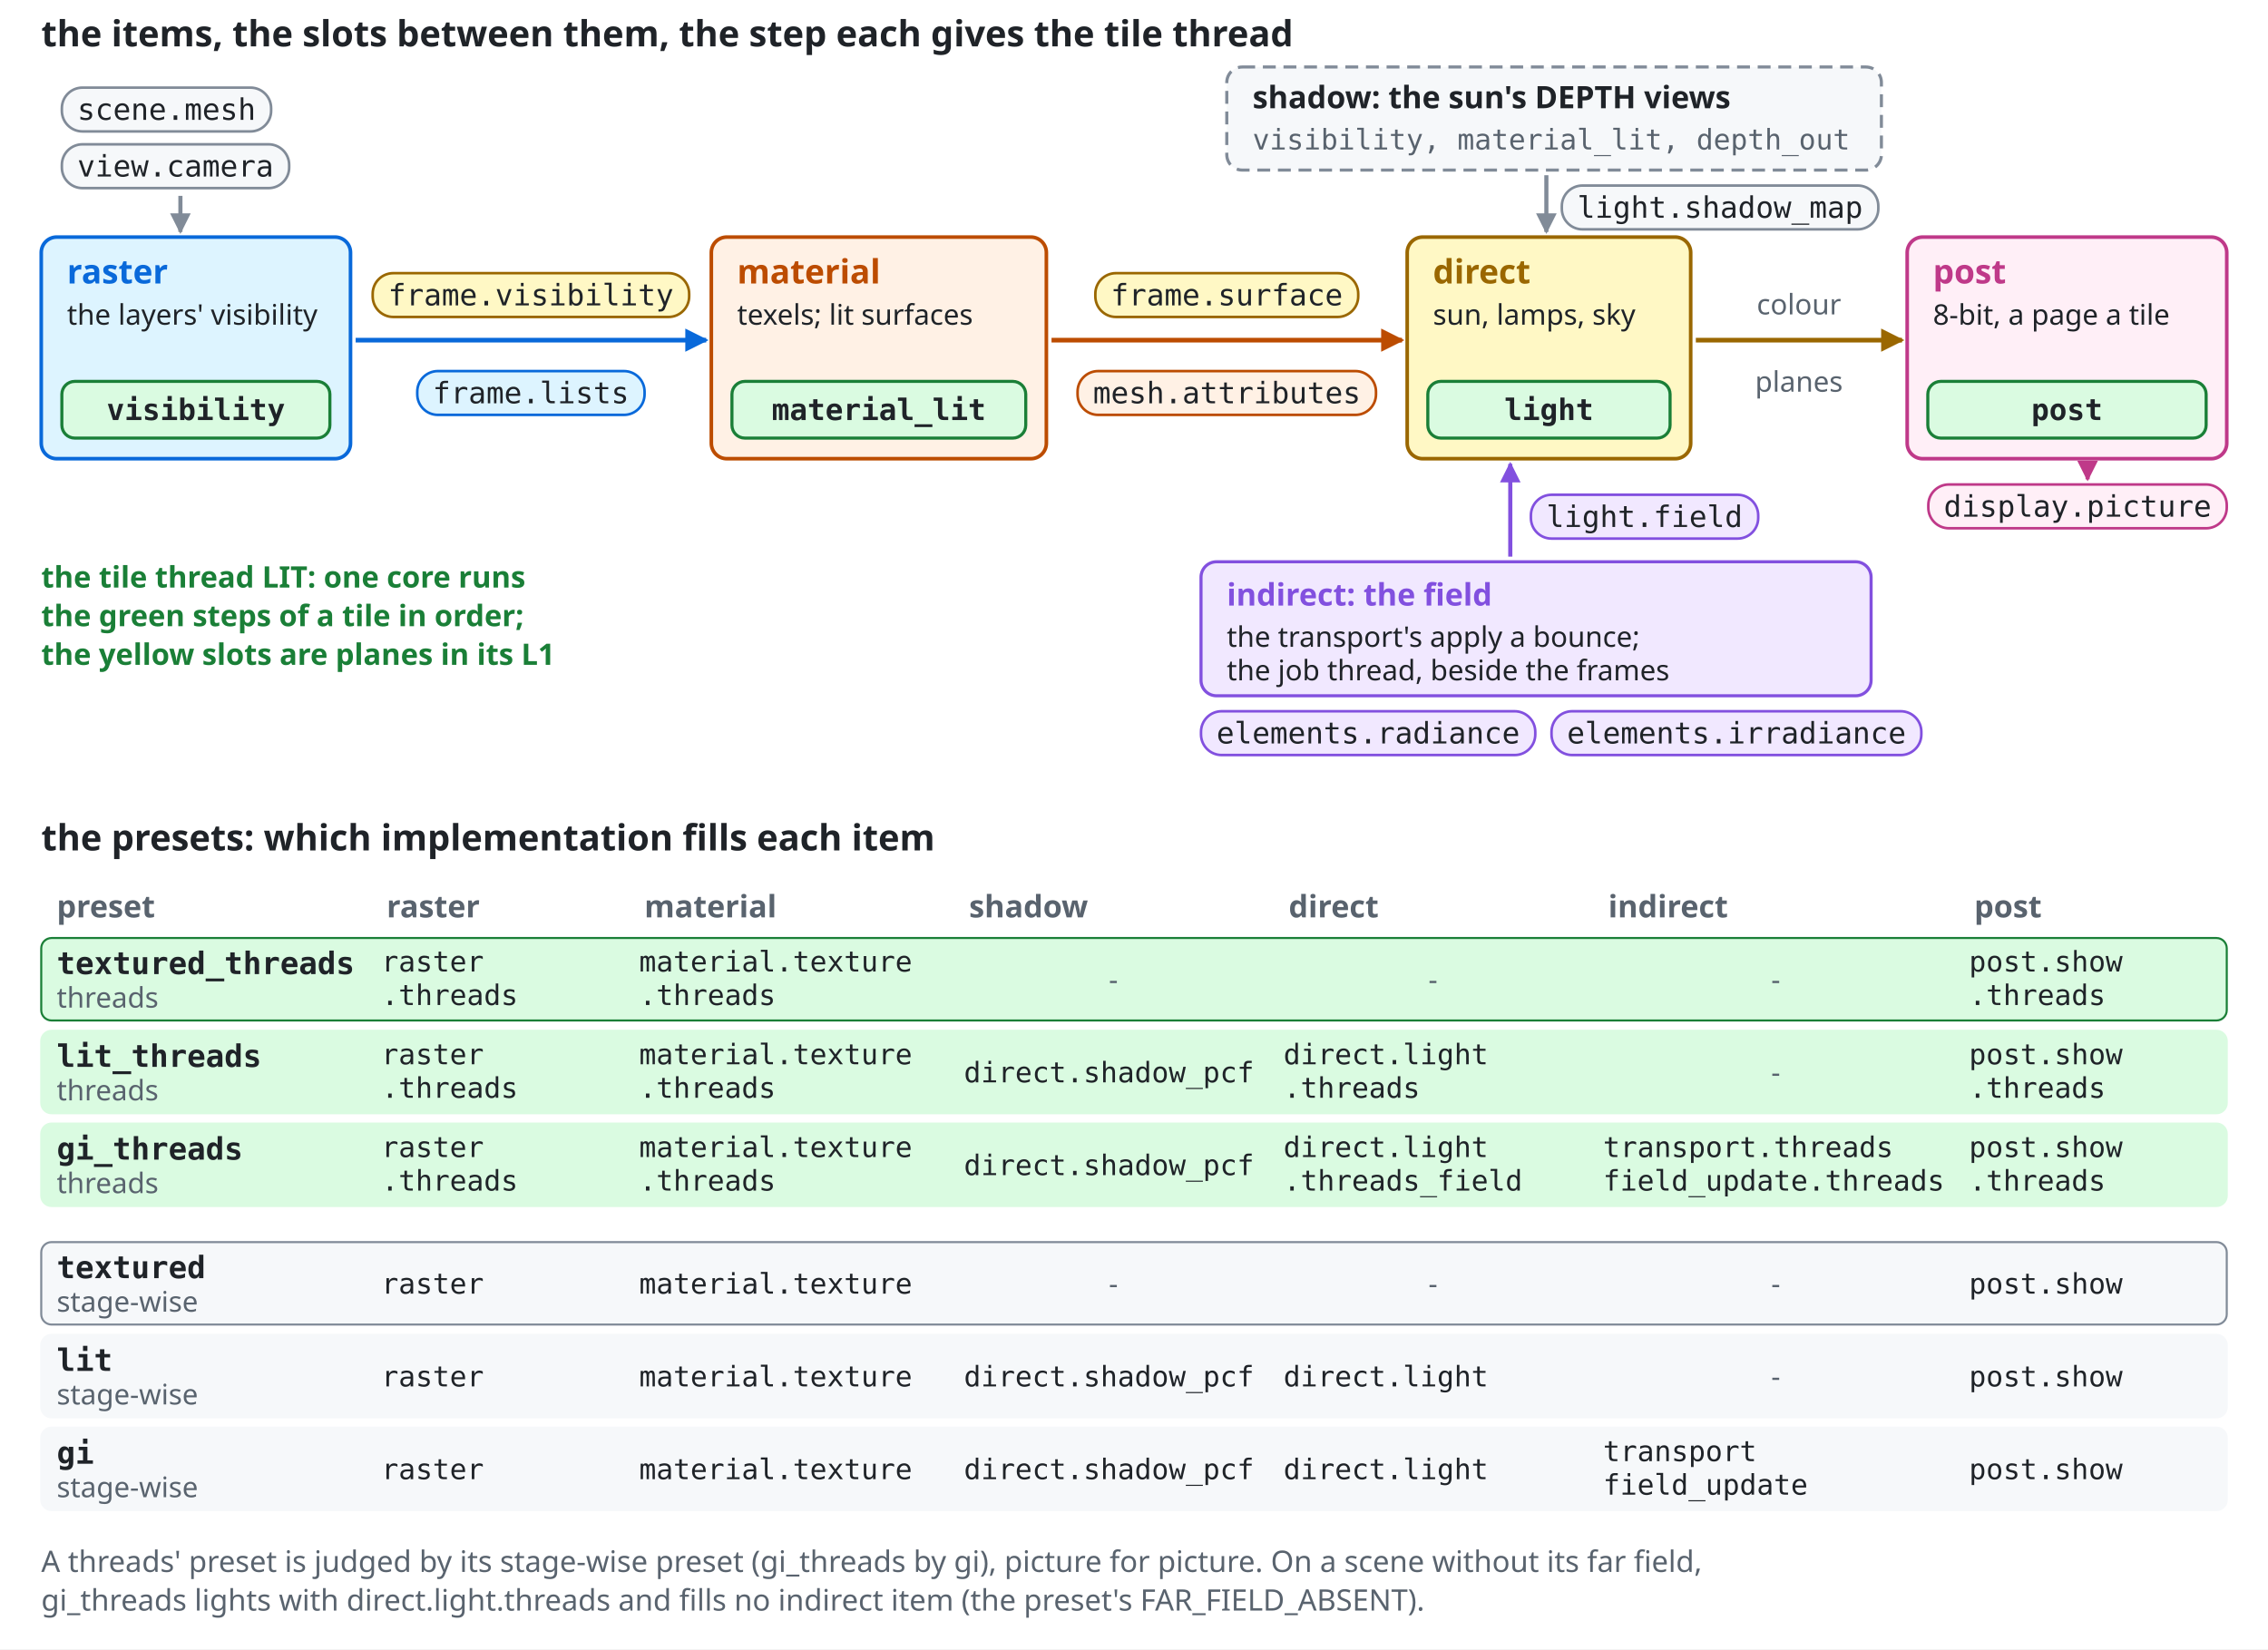
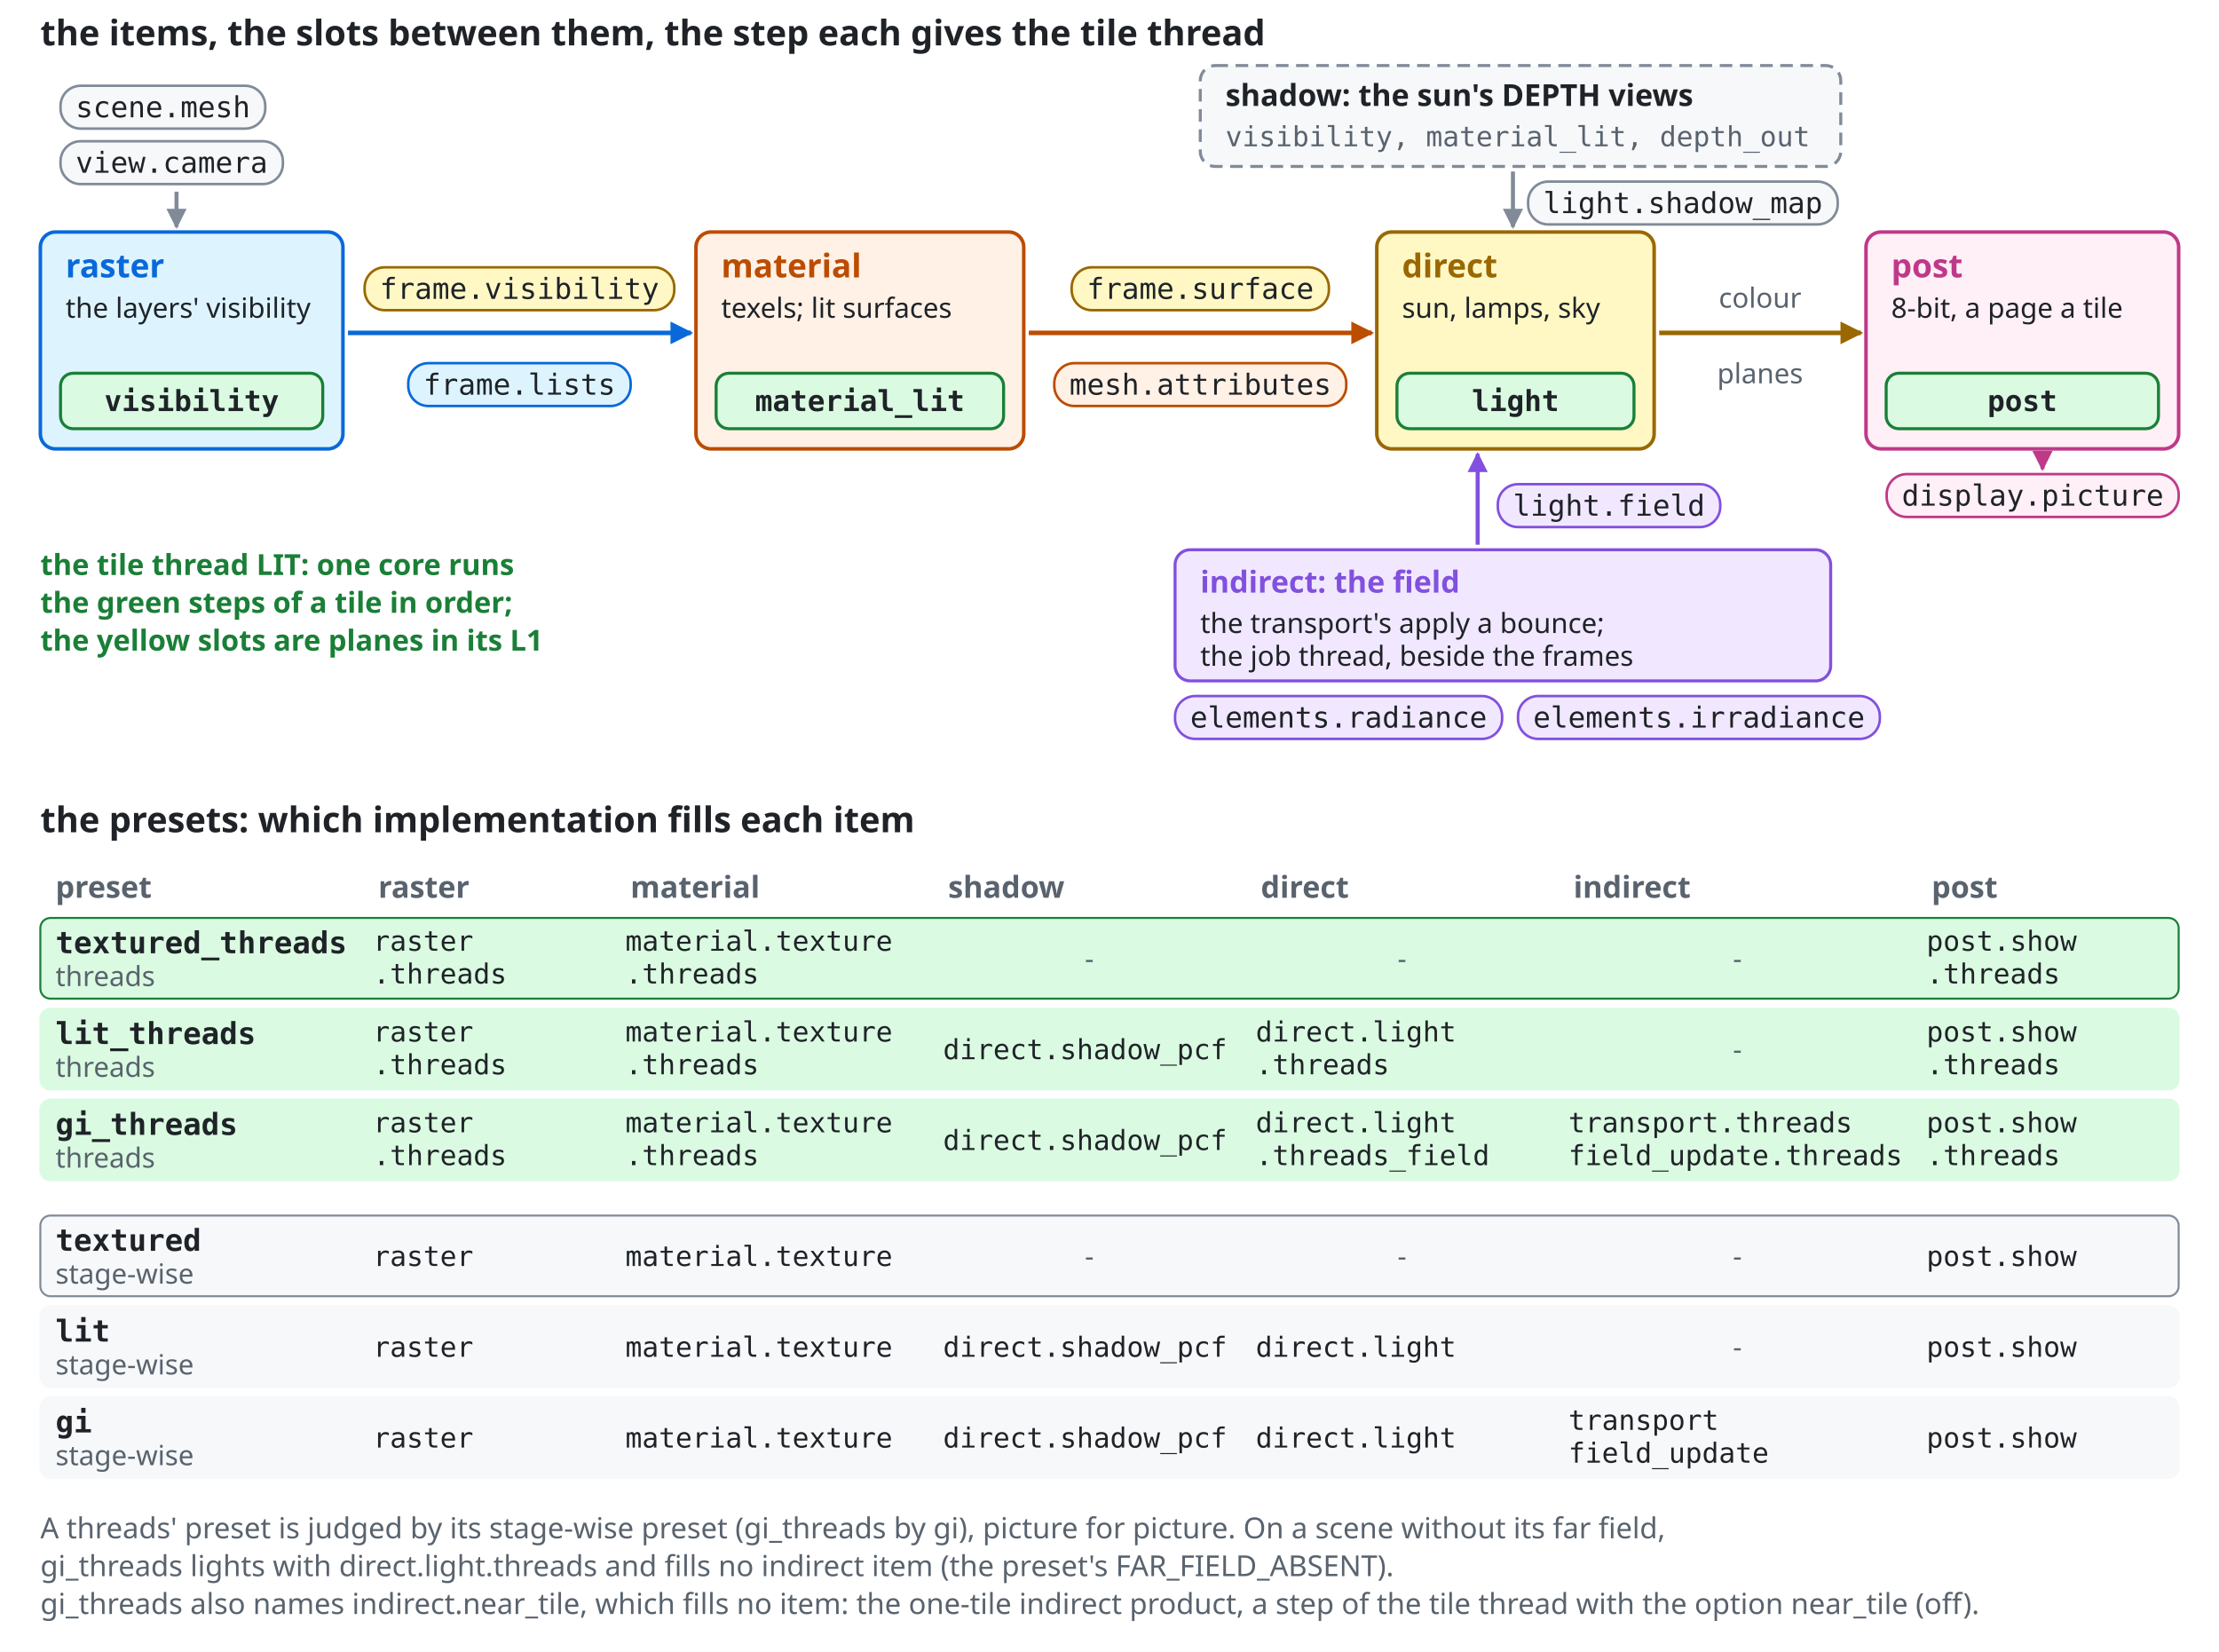
- <svg xmlns="http://www.w3.org/2000/svg" width="880" height="640" viewBox="0 0 880 640" role="img">
+ <svg xmlns="http://www.w3.org/2000/svg" width="880" height="655" viewBox="0 0 880 655" role="img">
  <defs>
    <marker id="ha" viewBox="0 0 10 10" refX="9" refY="5" markerWidth="5" markerHeight="5" orient="auto-start-reverse">
      <path d="M0,0 L10,5 L0,10 z" fill="#bc4c00" />
    </marker>
    <marker id="hb" viewBox="0 0 10 10" refX="9" refY="5" markerWidth="5" markerHeight="5" orient="auto-start-reverse">
      <path d="M0,0 L10,5 L0,10 z" fill="#1b7c83" />
    </marker>
    <marker id="hm" viewBox="0 0 10 10" refX="9" refY="5" markerWidth="5" markerHeight="5" orient="auto-start-reverse">
      <path d="M0,0 L10,5 L0,10 z" fill="#8250df" />
    </marker>
    <marker id="hw" viewBox="0 0 10 10" refX="9" refY="5" markerWidth="5" markerHeight="5" orient="auto-start-reverse">
      <path d="M0,0 L10,5 L0,10 z" fill="#0969da" />
    </marker>
    <marker id="hr" viewBox="0 0 10 10" refX="9" refY="5" markerWidth="5" markerHeight="5" orient="auto-start-reverse">
      <path d="M0,0 L10,5 L0,10 z" fill="#1a7f37" />
    </marker>
    <marker id="hp" viewBox="0 0 10 10" refX="9" refY="5" markerWidth="5" markerHeight="5" orient="auto-start-reverse">
      <path d="M0,0 L10,5 L0,10 z" fill="#bf3989" />
    </marker>
    <marker id="hy" viewBox="0 0 10 10" refX="9" refY="5" markerWidth="5" markerHeight="5" orient="auto-start-reverse">
      <path d="M0,0 L10,5 L0,10 z" fill="#9a6700" />
    </marker>
    <marker id="hg" viewBox="0 0 10 10" refX="9" refY="5" markerWidth="5" markerHeight="5" orient="auto-start-reverse">
      <path d="M0,0 L10,5 L0,10 z" fill="#818b98" />
    </marker>
  </defs>
-   <rect width="880" height="640" fill="#ffffff" />
+   <rect width="880" height="655" fill="#ffffff" />
  <text x="16.0" y="18.0" font-family="-apple-system, 'Segoe UI', 'Noto Sans', Helvetica, Arial, sans-serif" font-size="14" font-weight="600" fill="#1f2328" text-anchor="start" xml:space="preserve">the items, the slots between them, the step each gives the tile thread</text>
  <rect x="16.0" y="92.0" width="120.0" height="86.0" rx="6" fill="#ddf4ff" stroke="#0969da" stroke-width="1.4" />
  <text x="26.0" y="110.0" font-family="-apple-system, 'Segoe UI', 'Noto Sans', Helvetica, Arial, sans-serif" font-size="13" font-weight="600" fill="#0969da" text-anchor="start" xml:space="preserve">raster</text>
  <text x="26.0" y="126.0" font-family="-apple-system, 'Segoe UI', 'Noto Sans', Helvetica, Arial, sans-serif" font-size="11" fill="#1f2328" text-anchor="start" xml:space="preserve">the layers' visibility</text>
  <rect x="24.0" y="148.0" width="104.0" height="22.0" rx="5" fill="#dafbe1" stroke="#1a7f37" stroke-width="1.2" />
  <text x="76.0" y="163.0" font-family="ui-monospace, SFMono-Regular, Menlo, Consolas, 'DejaVu Sans Mono', monospace" font-size="11.5" font-weight="600" fill="#1f2328" text-anchor="middle" xml:space="preserve">visibility</text>
  <rect x="276.0" y="92.0" width="130.0" height="86.0" rx="6" fill="#fff1e5" stroke="#bc4c00" stroke-width="1.4" />
  <text x="286.0" y="110.0" font-family="-apple-system, 'Segoe UI', 'Noto Sans', Helvetica, Arial, sans-serif" font-size="13" font-weight="600" fill="#bc4c00" text-anchor="start" xml:space="preserve">material</text>
  <text x="286.0" y="126.0" font-family="-apple-system, 'Segoe UI', 'Noto Sans', Helvetica, Arial, sans-serif" font-size="11" fill="#1f2328" text-anchor="start" xml:space="preserve">texels; lit surfaces</text>
  <rect x="284.0" y="148.0" width="114.0" height="22.0" rx="5" fill="#dafbe1" stroke="#1a7f37" stroke-width="1.2" />
  <text x="341.0" y="163.0" font-family="ui-monospace, SFMono-Regular, Menlo, Consolas, 'DejaVu Sans Mono', monospace" font-size="11.5" font-weight="600" fill="#1f2328" text-anchor="middle" xml:space="preserve">material_lit</text>
  <rect x="546.0" y="92.0" width="110.0" height="86.0" rx="6" fill="#fff8c5" stroke="#9a6700" stroke-width="1.4" />
  <text x="556.0" y="110.0" font-family="-apple-system, 'Segoe UI', 'Noto Sans', Helvetica, Arial, sans-serif" font-size="13" font-weight="600" fill="#9a6700" text-anchor="start" xml:space="preserve">direct</text>
  <text x="556.0" y="126.0" font-family="-apple-system, 'Segoe UI', 'Noto Sans', Helvetica, Arial, sans-serif" font-size="11" fill="#1f2328" text-anchor="start" xml:space="preserve">sun, lamps, sky</text>
  <rect x="554.0" y="148.0" width="94.0" height="22.0" rx="5" fill="#dafbe1" stroke="#1a7f37" stroke-width="1.2" />
  <text x="601.0" y="163.0" font-family="ui-monospace, SFMono-Regular, Menlo, Consolas, 'DejaVu Sans Mono', monospace" font-size="11.5" font-weight="600" fill="#1f2328" text-anchor="middle" xml:space="preserve">light</text>
  <rect x="740.0" y="92.0" width="124.0" height="86.0" rx="6" fill="#ffeff7" stroke="#bf3989" stroke-width="1.4" />
  <text x="750.0" y="110.0" font-family="-apple-system, 'Segoe UI', 'Noto Sans', Helvetica, Arial, sans-serif" font-size="13" font-weight="600" fill="#bf3989" text-anchor="start" xml:space="preserve">post</text>
  <text x="750.0" y="126.0" font-family="-apple-system, 'Segoe UI', 'Noto Sans', Helvetica, Arial, sans-serif" font-size="11" fill="#1f2328" text-anchor="start" xml:space="preserve">8-bit, a page a tile</text>
  <rect x="748.0" y="148.0" width="108.0" height="22.0" rx="5" fill="#dafbe1" stroke="#1a7f37" stroke-width="1.2" />
  <text x="802.0" y="163.0" font-family="ui-monospace, SFMono-Regular, Menlo, Consolas, 'DejaVu Sans Mono', monospace" font-size="11.5" font-weight="600" fill="#1f2328" text-anchor="middle" xml:space="preserve">post</text>
  <text x="698.0" y="122.0" font-family="-apple-system, 'Segoe UI', 'Noto Sans', Helvetica, Arial, sans-serif" font-size="11" fill="#59636e" text-anchor="middle" xml:space="preserve">colour</text>
  <text x="698.0" y="152.0" font-family="-apple-system, 'Segoe UI', 'Noto Sans', Helvetica, Arial, sans-serif" font-size="11" fill="#59636e" text-anchor="middle" xml:space="preserve">planes</text>
  <rect x="476.0" y="26.0" width="254.0" height="40.0" rx="6" fill="#f6f8fa" stroke="#818b98" stroke-width="1.2" stroke-dasharray="5 3" />
  <text x="486.0" y="42.0" font-family="-apple-system, 'Segoe UI', 'Noto Sans', Helvetica, Arial, sans-serif" font-size="12" font-weight="600" fill="#1f2328" text-anchor="start" xml:space="preserve">shadow: the sun's DEPTH views</text>
  <text x="486.0" y="58.0" font-family="ui-monospace, SFMono-Regular, Menlo, Consolas, 'DejaVu Sans Mono', monospace" font-size="11" fill="#59636e" text-anchor="start" xml:space="preserve">visibility, material_lit, depth_out</text>
  <rect x="466.0" y="218.0" width="260.0" height="52.0" rx="6" fill="#f1e8ff" stroke="#8250df" stroke-width="1.2" />
  <text x="476.0" y="235.0" font-family="-apple-system, 'Segoe UI', 'Noto Sans', Helvetica, Arial, sans-serif" font-size="12" font-weight="600" fill="#8250df" text-anchor="start" xml:space="preserve">indirect: the field</text>
  <text x="476.0" y="251.0" font-family="-apple-system, 'Segoe UI', 'Noto Sans', Helvetica, Arial, sans-serif" font-size="11" fill="#1f2328" text-anchor="start" xml:space="preserve">the transport's apply a bounce;</text>
  <text x="476.0" y="264.0" font-family="-apple-system, 'Segoe UI', 'Noto Sans', Helvetica, Arial, sans-serif" font-size="11" fill="#1f2328" text-anchor="start" xml:space="preserve">the job thread, beside the frames</text>
  <text x="16.0" y="228.0" font-family="-apple-system, 'Segoe UI', 'Noto Sans', Helvetica, Arial, sans-serif" font-size="11.5" font-weight="600" fill="#1a7f37" text-anchor="start" xml:space="preserve">the tile thread LIT: one core runs</text>
  <text x="16.0" y="243.0" font-family="-apple-system, 'Segoe UI', 'Noto Sans', Helvetica, Arial, sans-serif" font-size="11.5" font-weight="600" fill="#1a7f37" text-anchor="start" xml:space="preserve">the green steps of a tile in order;</text>
  <text x="16.0" y="258.0" font-family="-apple-system, 'Segoe UI', 'Noto Sans', Helvetica, Arial, sans-serif" font-size="11.5" font-weight="600" fill="#1a7f37" text-anchor="start" xml:space="preserve">the yellow slots are planes in its L1</text>
  <text x="16.0" y="330.0" font-family="-apple-system, 'Segoe UI', 'Noto Sans', Helvetica, Arial, sans-serif" font-size="14" font-weight="600" fill="#1f2328" text-anchor="start" xml:space="preserve">the presets: which implementation fills each item</text>
  <text x="22.0" y="356.0" font-family="-apple-system, 'Segoe UI', 'Noto Sans', Helvetica, Arial, sans-serif" font-size="12" font-weight="600" fill="#59636e" text-anchor="start" xml:space="preserve">preset</text>
  <text x="150.0" y="356.0" font-family="-apple-system, 'Segoe UI', 'Noto Sans', Helvetica, Arial, sans-serif" font-size="12" font-weight="600" fill="#59636e" text-anchor="start" xml:space="preserve">raster</text>
  <text x="250.0" y="356.0" font-family="-apple-system, 'Segoe UI', 'Noto Sans', Helvetica, Arial, sans-serif" font-size="12" font-weight="600" fill="#59636e" text-anchor="start" xml:space="preserve">material</text>
  <text x="376.0" y="356.0" font-family="-apple-system, 'Segoe UI', 'Noto Sans', Helvetica, Arial, sans-serif" font-size="12" font-weight="600" fill="#59636e" text-anchor="start" xml:space="preserve">shadow</text>
  <text x="500.0" y="356.0" font-family="-apple-system, 'Segoe UI', 'Noto Sans', Helvetica, Arial, sans-serif" font-size="12" font-weight="600" fill="#59636e" text-anchor="start" xml:space="preserve">direct</text>
  <text x="624.0" y="356.0" font-family="-apple-system, 'Segoe UI', 'Noto Sans', Helvetica, Arial, sans-serif" font-size="12" font-weight="600" fill="#59636e" text-anchor="start" xml:space="preserve">indirect</text>
  <text x="766.0" y="356.0" font-family="-apple-system, 'Segoe UI', 'Noto Sans', Helvetica, Arial, sans-serif" font-size="12" font-weight="600" fill="#59636e" text-anchor="start" xml:space="preserve">post</text>
  <rect x="16.0" y="364.0" width="848.0" height="32.0" rx="4" fill="#dafbe1" stroke="#1a7f37" stroke-width="0.8" />
  <text x="22.0" y="378.0" font-family="ui-monospace, SFMono-Regular, Menlo, Consolas, 'DejaVu Sans Mono', monospace" font-size="12" font-weight="600" fill="#1f2328" text-anchor="start" xml:space="preserve">textured_threads</text>
  <text x="22.0" y="391.0" font-family="-apple-system, 'Segoe UI', 'Noto Sans', Helvetica, Arial, sans-serif" font-size="11" fill="#59636e" text-anchor="start" xml:space="preserve">threads</text>
  <text x="148.0" y="377.0" font-family="ui-monospace, SFMono-Regular, Menlo, Consolas, 'DejaVu Sans Mono', monospace" font-size="11" fill="#1f2328" text-anchor="start" xml:space="preserve">raster</text>
  <text x="148.0" y="390.0" font-family="ui-monospace, SFMono-Regular, Menlo, Consolas, 'DejaVu Sans Mono', monospace" font-size="11" fill="#1f2328" text-anchor="start" xml:space="preserve">.threads</text>
  <text x="248.0" y="377.0" font-family="ui-monospace, SFMono-Regular, Menlo, Consolas, 'DejaVu Sans Mono', monospace" font-size="11" fill="#1f2328" text-anchor="start" xml:space="preserve">material.texture</text>
  <text x="248.0" y="390.0" font-family="ui-monospace, SFMono-Regular, Menlo, Consolas, 'DejaVu Sans Mono', monospace" font-size="11" fill="#1f2328" text-anchor="start" xml:space="preserve">.threads</text>
  <text x="432.0" y="384.0" font-family="-apple-system, 'Segoe UI', 'Noto Sans', Helvetica, Arial, sans-serif" font-size="11" fill="#59636e" text-anchor="middle" xml:space="preserve">-</text>
  <text x="556.0" y="384.0" font-family="-apple-system, 'Segoe UI', 'Noto Sans', Helvetica, Arial, sans-serif" font-size="11" fill="#59636e" text-anchor="middle" xml:space="preserve">-</text>
  <text x="689.0" y="384.0" font-family="-apple-system, 'Segoe UI', 'Noto Sans', Helvetica, Arial, sans-serif" font-size="11" fill="#59636e" text-anchor="middle" xml:space="preserve">-</text>
  <text x="764.0" y="377.0" font-family="ui-monospace, SFMono-Regular, Menlo, Consolas, 'DejaVu Sans Mono', monospace" font-size="11" fill="#1f2328" text-anchor="start" xml:space="preserve">post.show</text>
  <text x="764.0" y="390.0" font-family="ui-monospace, SFMono-Regular, Menlo, Consolas, 'DejaVu Sans Mono', monospace" font-size="11" fill="#1f2328" text-anchor="start" xml:space="preserve">.threads</text>
  <rect x="16.0" y="400.0" width="848.0" height="32.0" rx="4" fill="#dafbe1" stroke="#dafbe1" stroke-width="0.8" />
  <text x="22.0" y="414.0" font-family="ui-monospace, SFMono-Regular, Menlo, Consolas, 'DejaVu Sans Mono', monospace" font-size="12" font-weight="600" fill="#1f2328" text-anchor="start" xml:space="preserve">lit_threads</text>
  <text x="22.0" y="427.0" font-family="-apple-system, 'Segoe UI', 'Noto Sans', Helvetica, Arial, sans-serif" font-size="11" fill="#59636e" text-anchor="start" xml:space="preserve">threads</text>
  <text x="148.0" y="413.0" font-family="ui-monospace, SFMono-Regular, Menlo, Consolas, 'DejaVu Sans Mono', monospace" font-size="11" fill="#1f2328" text-anchor="start" xml:space="preserve">raster</text>
  <text x="148.0" y="426.0" font-family="ui-monospace, SFMono-Regular, Menlo, Consolas, 'DejaVu Sans Mono', monospace" font-size="11" fill="#1f2328" text-anchor="start" xml:space="preserve">.threads</text>
  <text x="248.0" y="413.0" font-family="ui-monospace, SFMono-Regular, Menlo, Consolas, 'DejaVu Sans Mono', monospace" font-size="11" fill="#1f2328" text-anchor="start" xml:space="preserve">material.texture</text>
  <text x="248.0" y="426.0" font-family="ui-monospace, SFMono-Regular, Menlo, Consolas, 'DejaVu Sans Mono', monospace" font-size="11" fill="#1f2328" text-anchor="start" xml:space="preserve">.threads</text>
  <text x="374.0" y="420.0" font-family="ui-monospace, SFMono-Regular, Menlo, Consolas, 'DejaVu Sans Mono', monospace" font-size="11" fill="#1f2328" text-anchor="start" xml:space="preserve">direct.shadow_pcf</text>
  <text x="498.0" y="413.0" font-family="ui-monospace, SFMono-Regular, Menlo, Consolas, 'DejaVu Sans Mono', monospace" font-size="11" fill="#1f2328" text-anchor="start" xml:space="preserve">direct.light</text>
  <text x="498.0" y="426.0" font-family="ui-monospace, SFMono-Regular, Menlo, Consolas, 'DejaVu Sans Mono', monospace" font-size="11" fill="#1f2328" text-anchor="start" xml:space="preserve">.threads</text>
  <text x="689.0" y="420.0" font-family="-apple-system, 'Segoe UI', 'Noto Sans', Helvetica, Arial, sans-serif" font-size="11" fill="#59636e" text-anchor="middle" xml:space="preserve">-</text>
  <text x="764.0" y="413.0" font-family="ui-monospace, SFMono-Regular, Menlo, Consolas, 'DejaVu Sans Mono', monospace" font-size="11" fill="#1f2328" text-anchor="start" xml:space="preserve">post.show</text>
  <text x="764.0" y="426.0" font-family="ui-monospace, SFMono-Regular, Menlo, Consolas, 'DejaVu Sans Mono', monospace" font-size="11" fill="#1f2328" text-anchor="start" xml:space="preserve">.threads</text>
  <rect x="16.0" y="436.0" width="848.0" height="32.0" rx="4" fill="#dafbe1" stroke="#dafbe1" stroke-width="0.8" />
  <text x="22.0" y="450.0" font-family="ui-monospace, SFMono-Regular, Menlo, Consolas, 'DejaVu Sans Mono', monospace" font-size="12" font-weight="600" fill="#1f2328" text-anchor="start" xml:space="preserve">gi_threads</text>
  <text x="22.0" y="463.0" font-family="-apple-system, 'Segoe UI', 'Noto Sans', Helvetica, Arial, sans-serif" font-size="11" fill="#59636e" text-anchor="start" xml:space="preserve">threads</text>
  <text x="148.0" y="449.0" font-family="ui-monospace, SFMono-Regular, Menlo, Consolas, 'DejaVu Sans Mono', monospace" font-size="11" fill="#1f2328" text-anchor="start" xml:space="preserve">raster</text>
  <text x="148.0" y="462.0" font-family="ui-monospace, SFMono-Regular, Menlo, Consolas, 'DejaVu Sans Mono', monospace" font-size="11" fill="#1f2328" text-anchor="start" xml:space="preserve">.threads</text>
  <text x="248.0" y="449.0" font-family="ui-monospace, SFMono-Regular, Menlo, Consolas, 'DejaVu Sans Mono', monospace" font-size="11" fill="#1f2328" text-anchor="start" xml:space="preserve">material.texture</text>
  <text x="248.0" y="462.0" font-family="ui-monospace, SFMono-Regular, Menlo, Consolas, 'DejaVu Sans Mono', monospace" font-size="11" fill="#1f2328" text-anchor="start" xml:space="preserve">.threads</text>
  <text x="374.0" y="456.0" font-family="ui-monospace, SFMono-Regular, Menlo, Consolas, 'DejaVu Sans Mono', monospace" font-size="11" fill="#1f2328" text-anchor="start" xml:space="preserve">direct.shadow_pcf</text>
  <text x="498.0" y="449.0" font-family="ui-monospace, SFMono-Regular, Menlo, Consolas, 'DejaVu Sans Mono', monospace" font-size="11" fill="#1f2328" text-anchor="start" xml:space="preserve">direct.light</text>
  <text x="498.0" y="462.0" font-family="ui-monospace, SFMono-Regular, Menlo, Consolas, 'DejaVu Sans Mono', monospace" font-size="11" fill="#1f2328" text-anchor="start" xml:space="preserve">.threads_field</text>
  <text x="622.0" y="449.0" font-family="ui-monospace, SFMono-Regular, Menlo, Consolas, 'DejaVu Sans Mono', monospace" font-size="11" fill="#1f2328" text-anchor="start" xml:space="preserve">transport.threads</text>
  <text x="622.0" y="462.0" font-family="ui-monospace, SFMono-Regular, Menlo, Consolas, 'DejaVu Sans Mono', monospace" font-size="11" fill="#1f2328" text-anchor="start" xml:space="preserve">field_update.threads</text>
  <text x="764.0" y="449.0" font-family="ui-monospace, SFMono-Regular, Menlo, Consolas, 'DejaVu Sans Mono', monospace" font-size="11" fill="#1f2328" text-anchor="start" xml:space="preserve">post.show</text>
  <text x="764.0" y="462.0" font-family="ui-monospace, SFMono-Regular, Menlo, Consolas, 'DejaVu Sans Mono', monospace" font-size="11" fill="#1f2328" text-anchor="start" xml:space="preserve">.threads</text>
  <rect x="16.0" y="482.0" width="848.0" height="32.0" rx="4" fill="#f6f8fa" stroke="#818b98" stroke-width="0.8" />
  <text x="22.0" y="496.0" font-family="ui-monospace, SFMono-Regular, Menlo, Consolas, 'DejaVu Sans Mono', monospace" font-size="12" font-weight="600" fill="#1f2328" text-anchor="start" xml:space="preserve">textured</text>
  <text x="22.0" y="509.0" font-family="-apple-system, 'Segoe UI', 'Noto Sans', Helvetica, Arial, sans-serif" font-size="11" fill="#59636e" text-anchor="start" xml:space="preserve">stage-wise</text>
  <text x="148.0" y="502.0" font-family="ui-monospace, SFMono-Regular, Menlo, Consolas, 'DejaVu Sans Mono', monospace" font-size="11" fill="#1f2328" text-anchor="start" xml:space="preserve">raster</text>
  <text x="248.0" y="502.0" font-family="ui-monospace, SFMono-Regular, Menlo, Consolas, 'DejaVu Sans Mono', monospace" font-size="11" fill="#1f2328" text-anchor="start" xml:space="preserve">material.texture</text>
  <text x="432.0" y="502.0" font-family="-apple-system, 'Segoe UI', 'Noto Sans', Helvetica, Arial, sans-serif" font-size="11" fill="#59636e" text-anchor="middle" xml:space="preserve">-</text>
  <text x="556.0" y="502.0" font-family="-apple-system, 'Segoe UI', 'Noto Sans', Helvetica, Arial, sans-serif" font-size="11" fill="#59636e" text-anchor="middle" xml:space="preserve">-</text>
  <text x="689.0" y="502.0" font-family="-apple-system, 'Segoe UI', 'Noto Sans', Helvetica, Arial, sans-serif" font-size="11" fill="#59636e" text-anchor="middle" xml:space="preserve">-</text>
  <text x="764.0" y="502.0" font-family="ui-monospace, SFMono-Regular, Menlo, Consolas, 'DejaVu Sans Mono', monospace" font-size="11" fill="#1f2328" text-anchor="start" xml:space="preserve">post.show</text>
  <rect x="16.0" y="518.0" width="848.0" height="32.0" rx="4" fill="#f6f8fa" stroke="#f6f8fa" stroke-width="0.8" />
  <text x="22.0" y="532.0" font-family="ui-monospace, SFMono-Regular, Menlo, Consolas, 'DejaVu Sans Mono', monospace" font-size="12" font-weight="600" fill="#1f2328" text-anchor="start" xml:space="preserve">lit</text>
  <text x="22.0" y="545.0" font-family="-apple-system, 'Segoe UI', 'Noto Sans', Helvetica, Arial, sans-serif" font-size="11" fill="#59636e" text-anchor="start" xml:space="preserve">stage-wise</text>
  <text x="148.0" y="538.0" font-family="ui-monospace, SFMono-Regular, Menlo, Consolas, 'DejaVu Sans Mono', monospace" font-size="11" fill="#1f2328" text-anchor="start" xml:space="preserve">raster</text>
  <text x="248.0" y="538.0" font-family="ui-monospace, SFMono-Regular, Menlo, Consolas, 'DejaVu Sans Mono', monospace" font-size="11" fill="#1f2328" text-anchor="start" xml:space="preserve">material.texture</text>
  <text x="374.0" y="538.0" font-family="ui-monospace, SFMono-Regular, Menlo, Consolas, 'DejaVu Sans Mono', monospace" font-size="11" fill="#1f2328" text-anchor="start" xml:space="preserve">direct.shadow_pcf</text>
  <text x="498.0" y="538.0" font-family="ui-monospace, SFMono-Regular, Menlo, Consolas, 'DejaVu Sans Mono', monospace" font-size="11" fill="#1f2328" text-anchor="start" xml:space="preserve">direct.light</text>
  <text x="689.0" y="538.0" font-family="-apple-system, 'Segoe UI', 'Noto Sans', Helvetica, Arial, sans-serif" font-size="11" fill="#59636e" text-anchor="middle" xml:space="preserve">-</text>
  <text x="764.0" y="538.0" font-family="ui-monospace, SFMono-Regular, Menlo, Consolas, 'DejaVu Sans Mono', monospace" font-size="11" fill="#1f2328" text-anchor="start" xml:space="preserve">post.show</text>
  <rect x="16.0" y="554.0" width="848.0" height="32.0" rx="4" fill="#f6f8fa" stroke="#f6f8fa" stroke-width="0.8" />
  <text x="22.0" y="568.0" font-family="ui-monospace, SFMono-Regular, Menlo, Consolas, 'DejaVu Sans Mono', monospace" font-size="12" font-weight="600" fill="#1f2328" text-anchor="start" xml:space="preserve">gi</text>
  <text x="22.0" y="581.0" font-family="-apple-system, 'Segoe UI', 'Noto Sans', Helvetica, Arial, sans-serif" font-size="11" fill="#59636e" text-anchor="start" xml:space="preserve">stage-wise</text>
  <text x="148.0" y="574.0" font-family="ui-monospace, SFMono-Regular, Menlo, Consolas, 'DejaVu Sans Mono', monospace" font-size="11" fill="#1f2328" text-anchor="start" xml:space="preserve">raster</text>
  <text x="248.0" y="574.0" font-family="ui-monospace, SFMono-Regular, Menlo, Consolas, 'DejaVu Sans Mono', monospace" font-size="11" fill="#1f2328" text-anchor="start" xml:space="preserve">material.texture</text>
  <text x="374.0" y="574.0" font-family="ui-monospace, SFMono-Regular, Menlo, Consolas, 'DejaVu Sans Mono', monospace" font-size="11" fill="#1f2328" text-anchor="start" xml:space="preserve">direct.shadow_pcf</text>
  <text x="498.0" y="574.0" font-family="ui-monospace, SFMono-Regular, Menlo, Consolas, 'DejaVu Sans Mono', monospace" font-size="11" fill="#1f2328" text-anchor="start" xml:space="preserve">direct.light</text>
  <text x="622.0" y="567.0" font-family="ui-monospace, SFMono-Regular, Menlo, Consolas, 'DejaVu Sans Mono', monospace" font-size="11" fill="#1f2328" text-anchor="start" xml:space="preserve">transport</text>
  <text x="622.0" y="580.0" font-family="ui-monospace, SFMono-Regular, Menlo, Consolas, 'DejaVu Sans Mono', monospace" font-size="11" fill="#1f2328" text-anchor="start" xml:space="preserve">field_update</text>
  <text x="764.0" y="574.0" font-family="ui-monospace, SFMono-Regular, Menlo, Consolas, 'DejaVu Sans Mono', monospace" font-size="11" fill="#1f2328" text-anchor="start" xml:space="preserve">post.show</text>
  <text x="16.0" y="610.0" font-family="-apple-system, 'Segoe UI', 'Noto Sans', Helvetica, Arial, sans-serif" font-size="11.5" fill="#59636e" text-anchor="start" xml:space="preserve">A threads' preset is judged by its stage-wise preset (gi_threads by gi), picture for picture. On a scene without its far field,</text>
  <text x="16.0" y="625.0" font-family="-apple-system, 'Segoe UI', 'Noto Sans', Helvetica, Arial, sans-serif" font-size="11.5" fill="#59636e" text-anchor="start" xml:space="preserve">gi_threads lights with direct.light.threads and fills no indirect item (the preset's FAR_FIELD_ABSENT).</text>
+   <text x="16.0" y="640.0" font-family="-apple-system, 'Segoe UI', 'Noto Sans', Helvetica, Arial, sans-serif" font-size="11.5" fill="#59636e" text-anchor="start" xml:space="preserve">gi_threads also names indirect.near_tile, which fills no item: the one-tile indirect product, a step of the tile thread with the option near_tile (off).</text>
  <rect x="24.0" y="34.0" width="81.2" height="17.0" rx="8" fill="#f6f8fa" stroke="#818b98" stroke-width="1" />
  <text x="30.0" y="46.5" font-family="ui-monospace, SFMono-Regular, Menlo, Consolas, 'DejaVu Sans Mono', monospace" font-size="11.5" fill="#1f2328" xml:space="preserve">scene.mesh</text>
  <rect x="24.0" y="56.0" width="88.2" height="17.0" rx="8" fill="#f6f8fa" stroke="#818b98" stroke-width="1" />
  <text x="30.0" y="68.5" font-family="ui-monospace, SFMono-Regular, Menlo, Consolas, 'DejaVu Sans Mono', monospace" font-size="11.5" fill="#1f2328" xml:space="preserve">view.camera</text>
  <line x1="70.0" y1="76.0" x2="70.0" y2="90.0" stroke="#818b98" stroke-width="1.6" marker-end="url(#hg)" />
  <line x1="138.0" y1="132.0" x2="274.0" y2="132.0" stroke="#0969da" stroke-width="1.8" marker-end="url(#hw)" />
  <rect x="144.6" y="106.0" width="122.8" height="17.0" rx="8" fill="#fff8c5" stroke="#9a6700" stroke-width="1" />
  <text x="150.6" y="118.5" font-family="ui-monospace, SFMono-Regular, Menlo, Consolas, 'DejaVu Sans Mono', monospace" font-size="11.5" fill="#1f2328" xml:space="preserve">frame.visibility</text>
  <rect x="161.9" y="144.0" width="88.2" height="17.0" rx="8" fill="#ddf4ff" stroke="#0969da" stroke-width="1" />
  <text x="167.9" y="156.5" font-family="ui-monospace, SFMono-Regular, Menlo, Consolas, 'DejaVu Sans Mono', monospace" font-size="11.5" fill="#1f2328" xml:space="preserve">frame.lists</text>
  <line x1="408.0" y1="132.0" x2="544.0" y2="132.0" stroke="#bc4c00" stroke-width="1.8" marker-end="url(#ha)" />
  <rect x="425.0" y="106.0" width="102.0" height="17.0" rx="8" fill="#fff8c5" stroke="#9a6700" stroke-width="1" />
  <text x="431.0" y="118.5" font-family="ui-monospace, SFMono-Regular, Menlo, Consolas, 'DejaVu Sans Mono', monospace" font-size="11.5" fill="#1f2328" xml:space="preserve">frame.surface</text>
  <rect x="418.1" y="144.0" width="115.8" height="17.0" rx="8" fill="#fff1e5" stroke="#bc4c00" stroke-width="1" />
  <text x="424.1" y="156.5" font-family="ui-monospace, SFMono-Regular, Menlo, Consolas, 'DejaVu Sans Mono', monospace" font-size="11.5" fill="#1f2328" xml:space="preserve">mesh.attributes</text>
  <line x1="658.0" y1="132.0" x2="738.0" y2="132.0" stroke="#9a6700" stroke-width="1.8" marker-end="url(#hy)" />
  <rect x="748.2" y="188.0" width="115.8" height="17.0" rx="8" fill="#ffeff7" stroke="#bf3989" stroke-width="1" />
  <text x="754.2" y="200.5" font-family="ui-monospace, SFMono-Regular, Menlo, Consolas, 'DejaVu Sans Mono', monospace" font-size="11.5" fill="#1f2328" xml:space="preserve">display.picture</text>
  <line x1="810.0" y1="180.0" x2="810.0" y2="186.0" stroke="#bf3989" stroke-width="1.6" marker-end="url(#hp)" />
  <line x1="600.0" y1="68.0" x2="600.0" y2="90.0" stroke="#818b98" stroke-width="1.6" marker-end="url(#hg)" />
  <rect x="606.0" y="72.0" width="122.8" height="17.0" rx="8" fill="#f6f8fa" stroke="#818b98" stroke-width="1" />
  <text x="612.0" y="84.5" font-family="ui-monospace, SFMono-Regular, Menlo, Consolas, 'DejaVu Sans Mono', monospace" font-size="11.5" fill="#1f2328" xml:space="preserve">light.shadow_map</text>
  <line x1="586.0" y1="216.0" x2="586.0" y2="180.0" stroke="#8250df" stroke-width="1.6" marker-end="url(#hm)" />
  <rect x="594.0" y="192.0" width="88.2" height="17.0" rx="8" fill="#f1e8ff" stroke="#8250df" stroke-width="1" />
  <text x="600.0" y="204.5" font-family="ui-monospace, SFMono-Regular, Menlo, Consolas, 'DejaVu Sans Mono', monospace" font-size="11.5" fill="#1f2328" xml:space="preserve">light.field</text>
  <rect x="466.0" y="276.0" width="129.7" height="17.0" rx="8" fill="#f1e8ff" stroke="#8250df" stroke-width="1" />
  <text x="472.0" y="288.5" font-family="ui-monospace, SFMono-Regular, Menlo, Consolas, 'DejaVu Sans Mono', monospace" font-size="11.5" fill="#1f2328" xml:space="preserve">elements.radiance</text>
  <rect x="602.0" y="276.0" width="143.5" height="17.0" rx="8" fill="#f1e8ff" stroke="#8250df" stroke-width="1" />
  <text x="608.0" y="288.5" font-family="ui-monospace, SFMono-Regular, Menlo, Consolas, 'DejaVu Sans Mono', monospace" font-size="11.5" fill="#1f2328" xml:space="preserve">elements.irradiance</text>
</svg>
